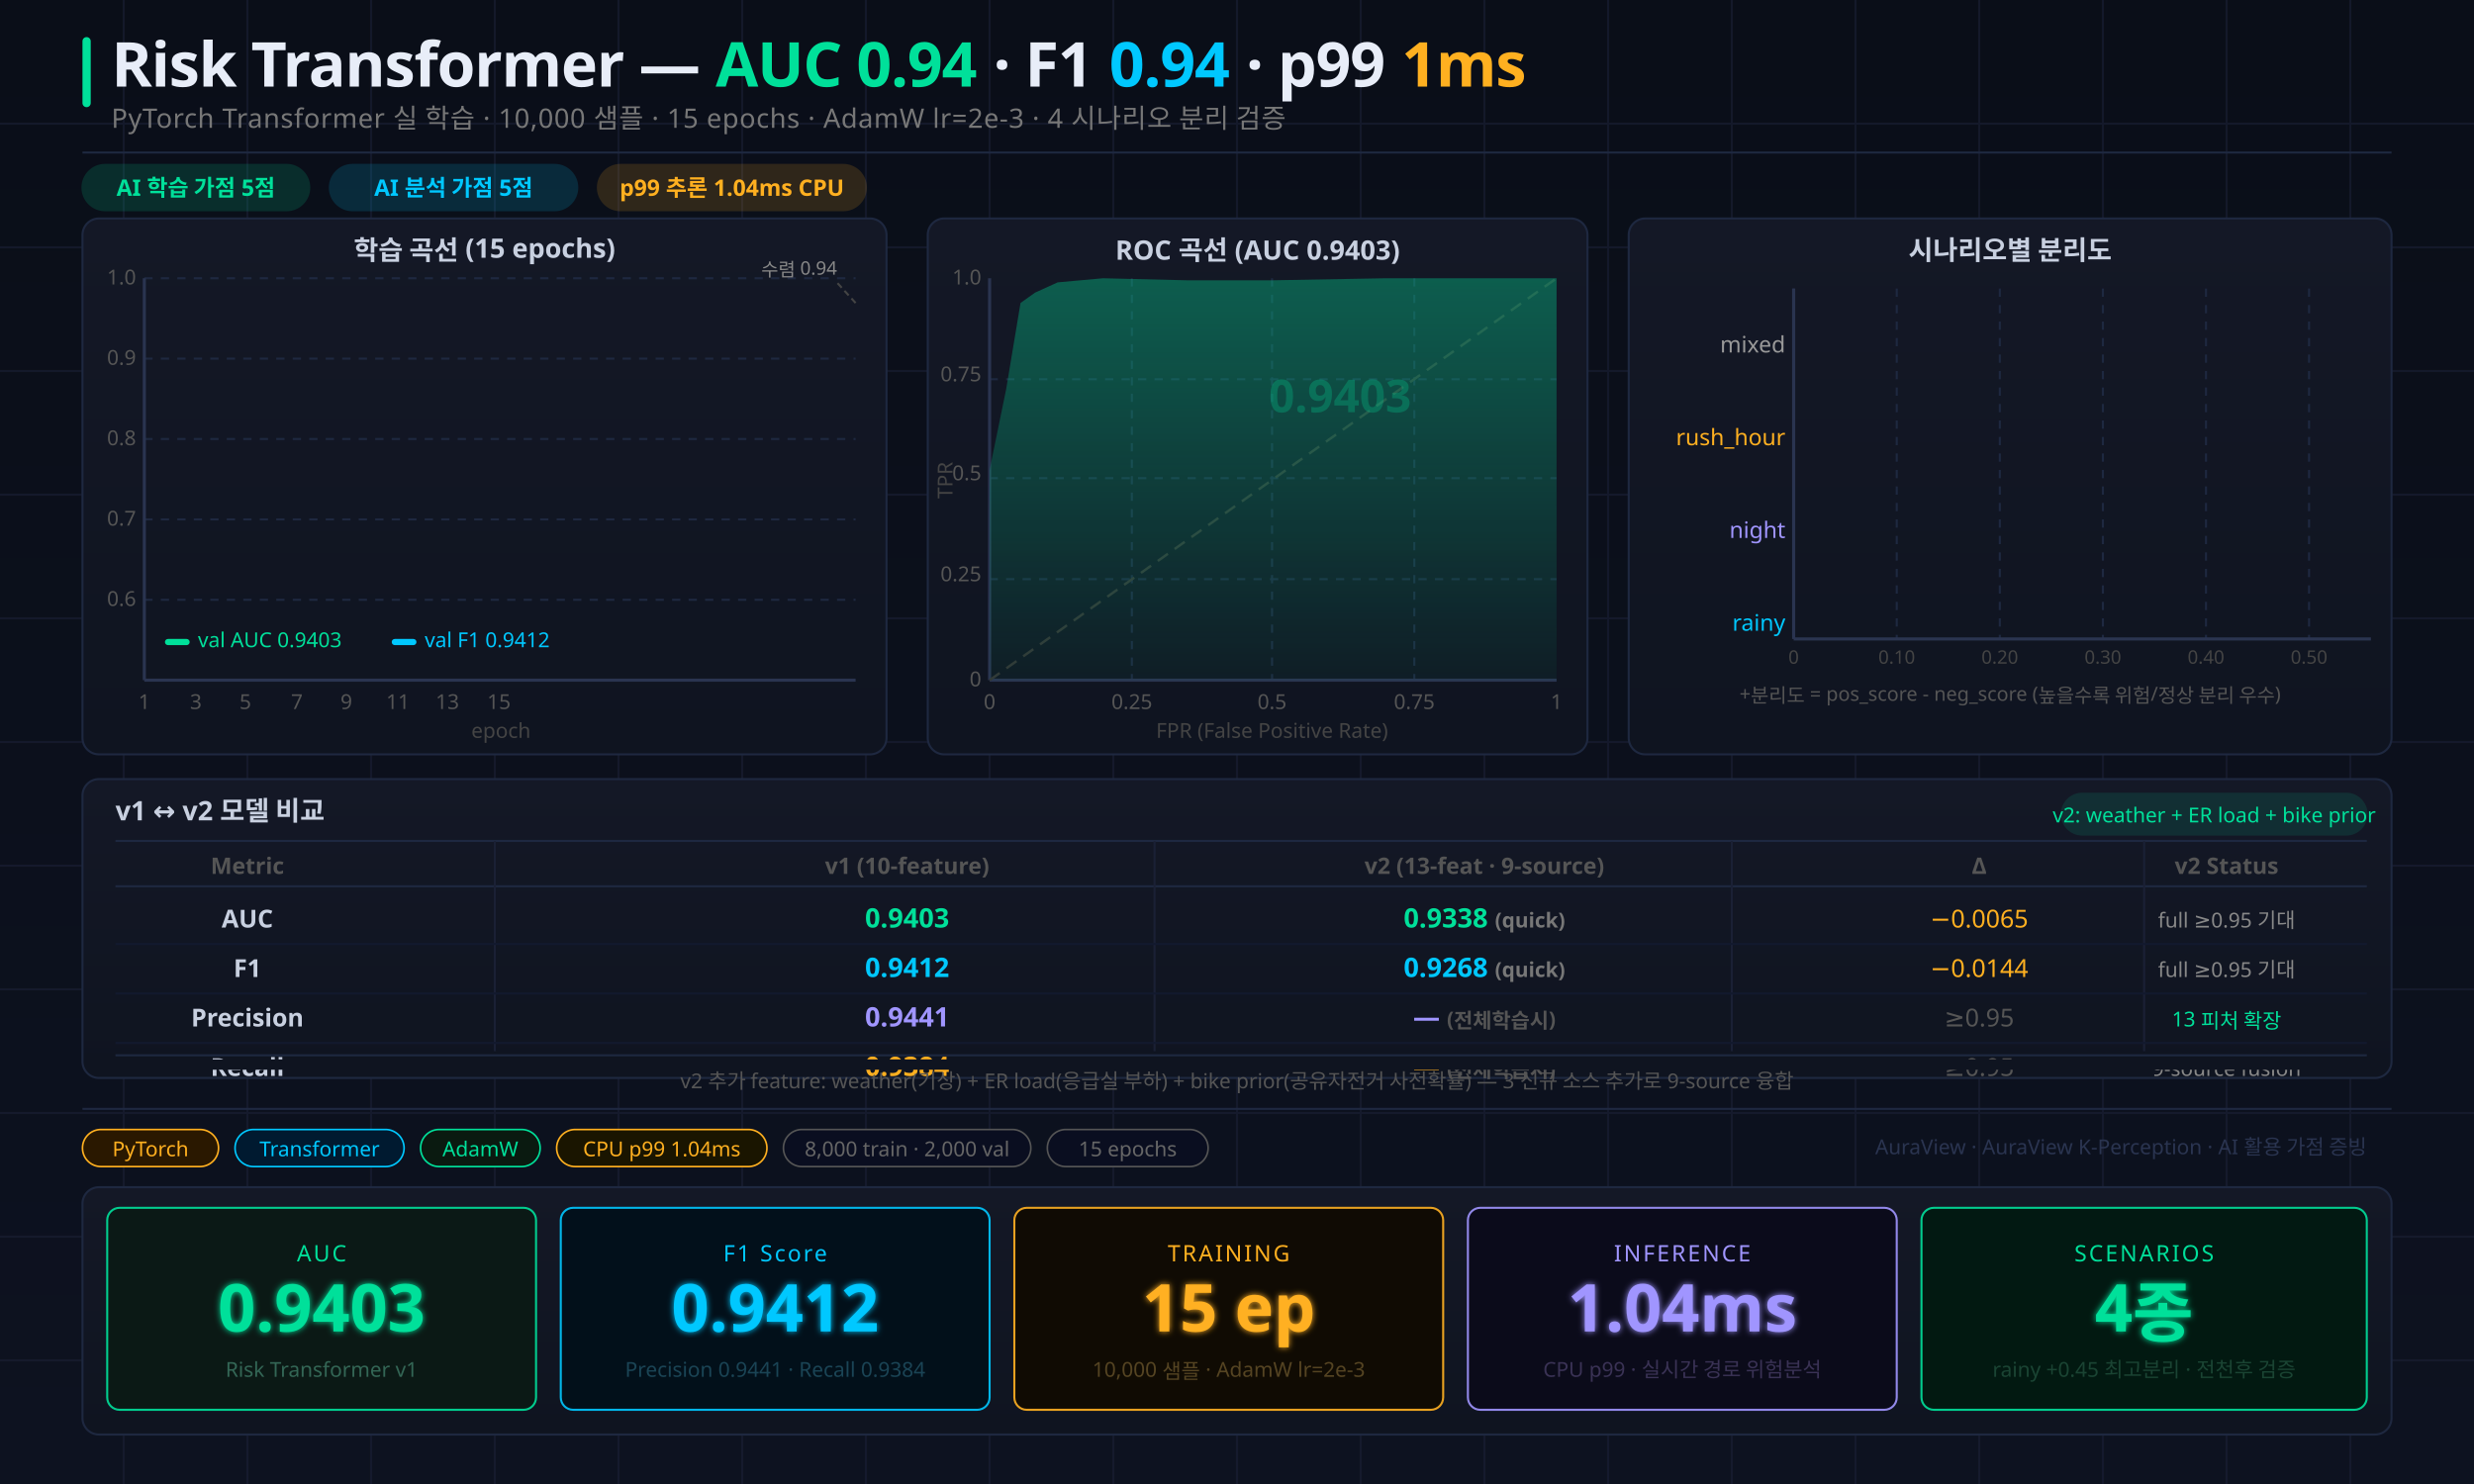
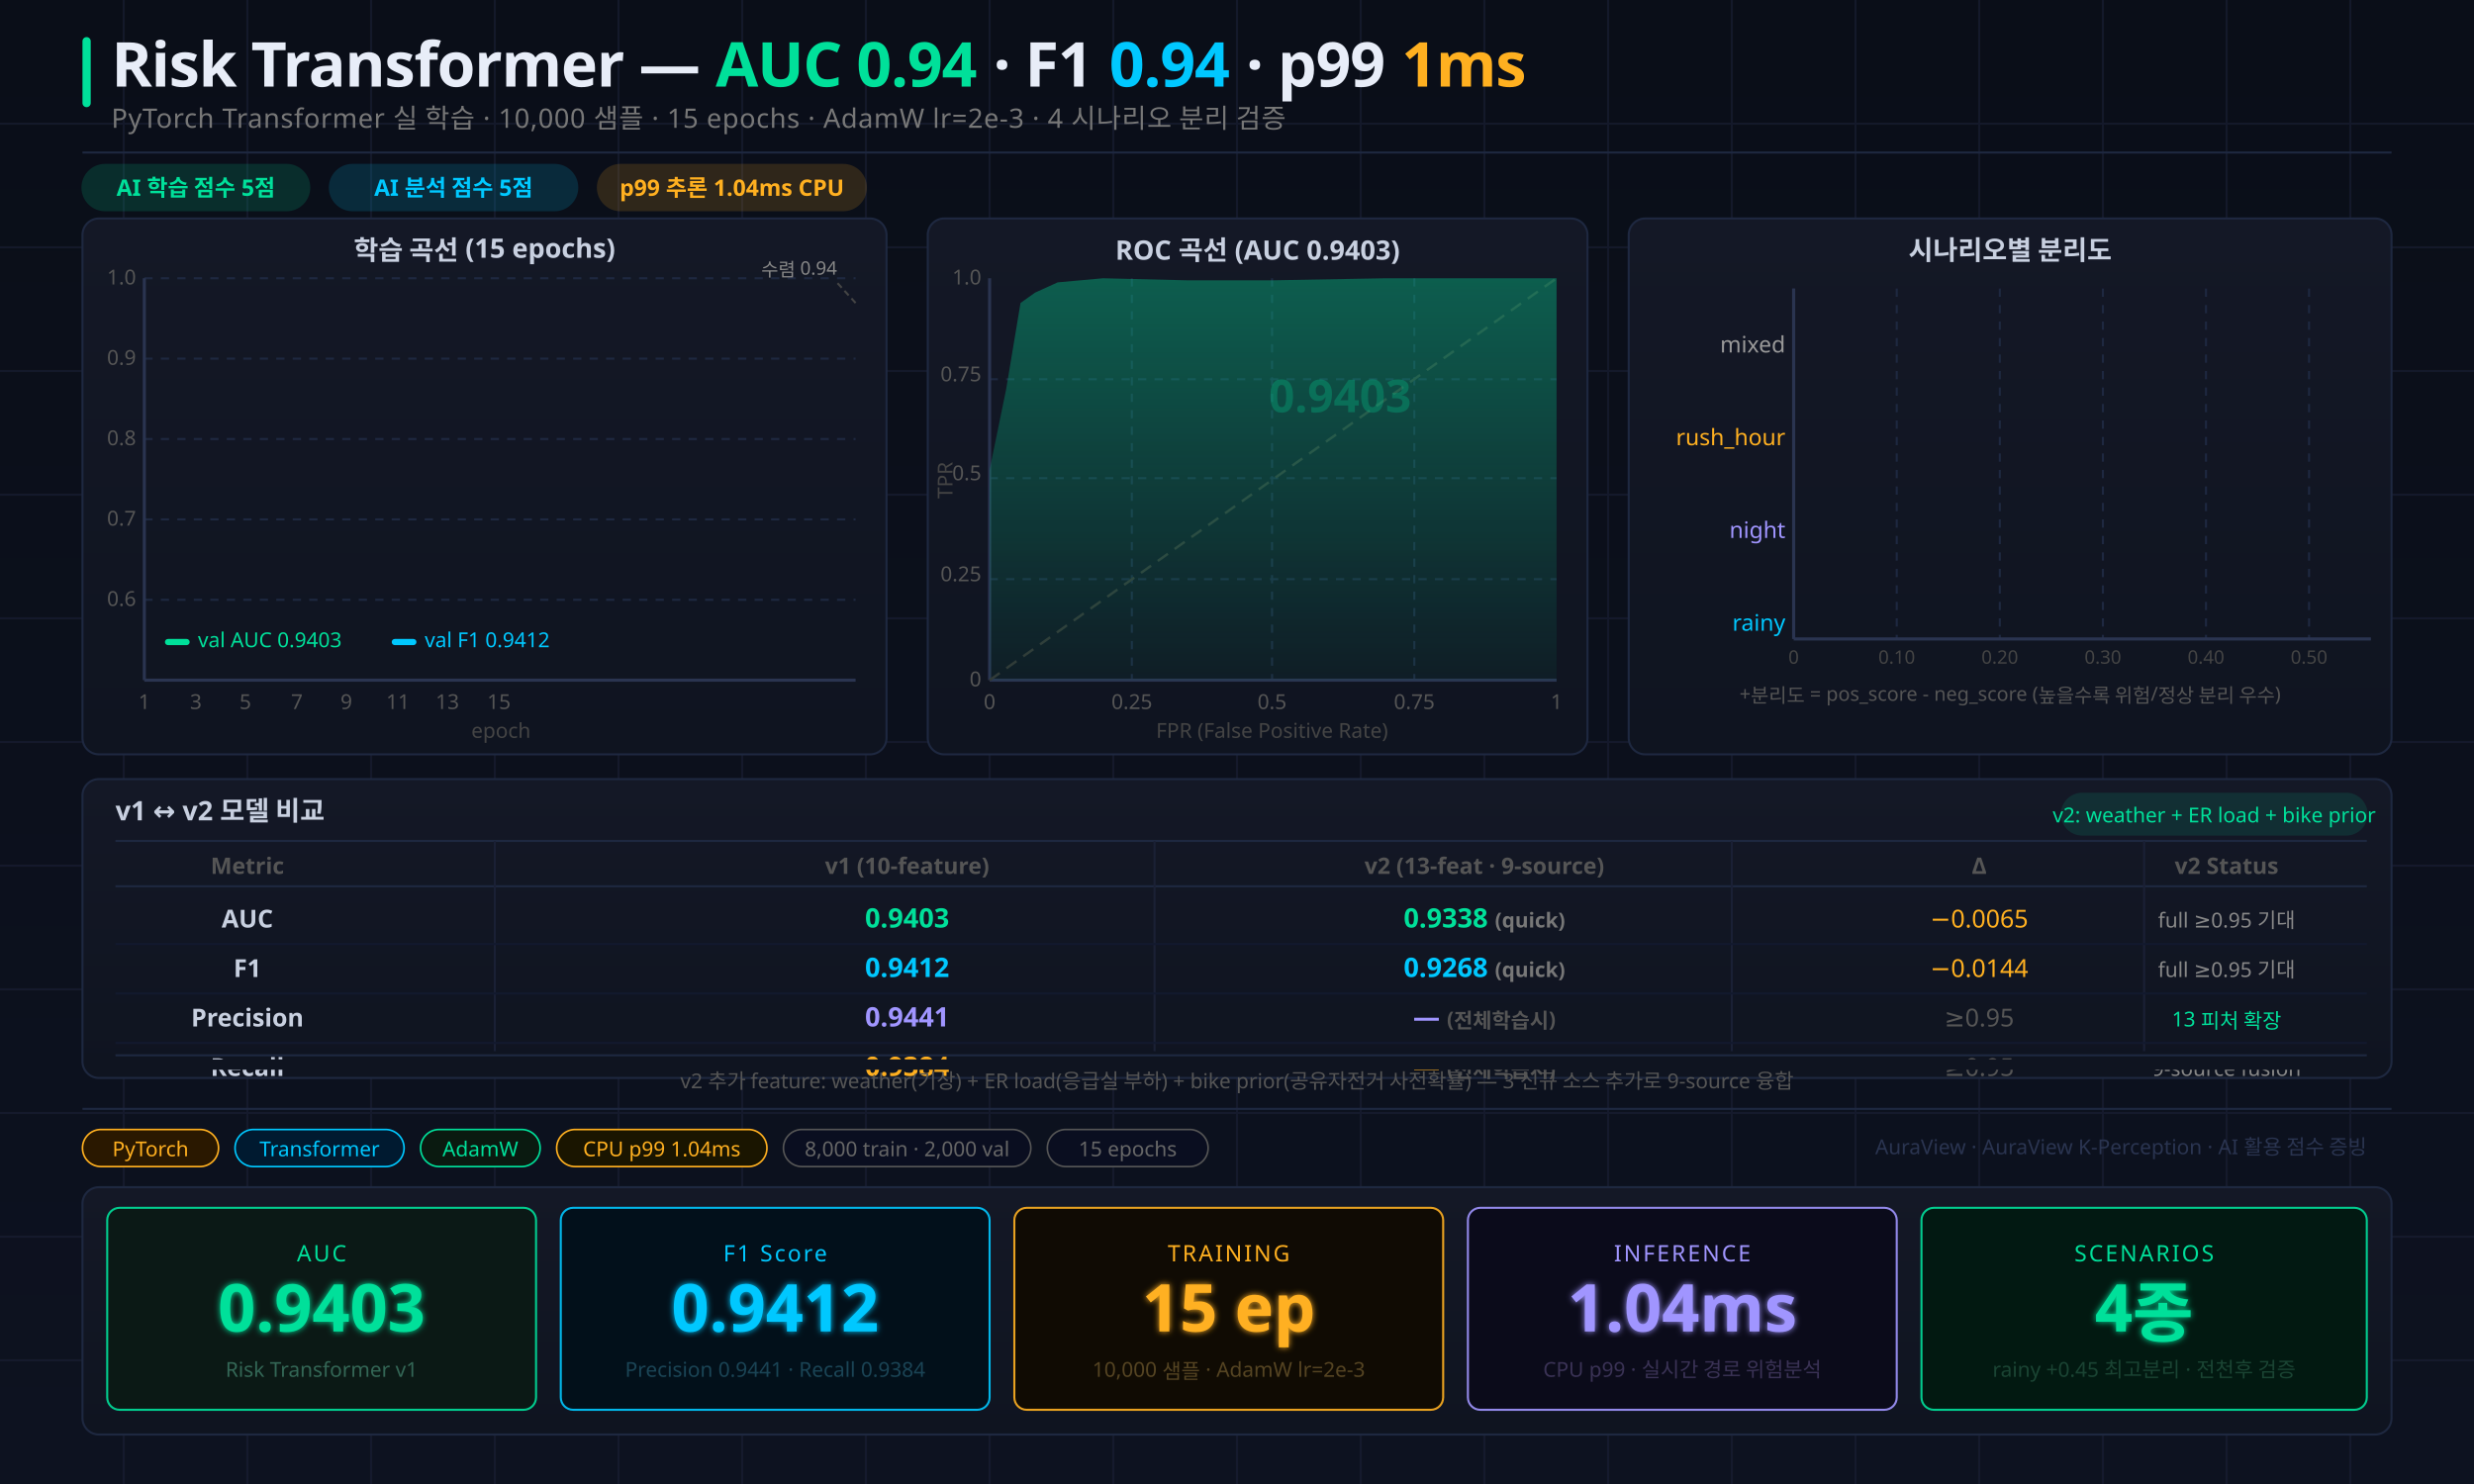
<svg xmlns="http://www.w3.org/2000/svg" viewBox="0 0 1200 720" width="1200" height="720" style="font-family:'Apple SD Gothic Neo','Malgun Gothic','Noto Sans KR',sans-serif;">
  <defs>
    <linearGradient id="bgGrad" x1="0" y1="0" x2="0" y2="1">
      <stop offset="0%" stop-color="#0A0E18" />
      <stop offset="100%" stop-color="#0D1220" />
    </linearGradient>
    <linearGradient id="aucFill" x1="0" y1="0" x2="0" y2="1">
      <stop offset="0%" stop-color="#00E09A" stop-opacity="0.35" />
      <stop offset="100%" stop-color="#00E09A" stop-opacity="0.04" />
    </linearGradient>
    <linearGradient id="panelBg" x1="0" y1="0" x2="0" y2="1">
      <stop offset="0%" stop-color="#141826" />
      <stop offset="100%" stop-color="#0F1420" />
    </linearGradient>
    <filter id="glow" x="-20%" y="-20%" width="140%" height="140%">
      <feGaussianBlur stdDeviation="2.5" result="blur" />
      <feMerge>
        <feMergeNode in="blur" />
        <feMergeNode in="SourceGraphic" />
      </feMerge>
    </filter>
    <filter id="softGlow" x="-10%" y="-10%" width="120%" height="120%">
      <feGaussianBlur stdDeviation="1.5" result="blur" />
      <feMerge>
        <feMergeNode in="blur" />
        <feMergeNode in="SourceGraphic" />
      </feMerge>
    </filter>
    <clipPath id="lcClip">
      <rect x="55" y="110" width="365" height="240" />
    </clipPath>
    <clipPath id="rocClip">
      <rect x="462" y="110" width="300" height="240" />
    </clipPath>
    <clipPath id="barClip">
      <rect x="802" y="110" width="350" height="240" />
    </clipPath>
  </defs>
  <rect width="1200" height="720" fill="url(#bgGrad)" />
  <g stroke="#1A2035" stroke-width="1" opacity="0.6">
    <line x1="60" y1="0" x2="60" y2="720" />
    <line x1="120" y1="0" x2="120" y2="720" />
    <line x1="180" y1="0" x2="180" y2="720" />
    <line x1="240" y1="0" x2="240" y2="720" />
    <line x1="300" y1="0" x2="300" y2="720" />
    <line x1="360" y1="0" x2="360" y2="720" />
    <line x1="420" y1="0" x2="420" y2="720" />
    <line x1="480" y1="0" x2="480" y2="720" />
    <line x1="540" y1="0" x2="540" y2="720" />
    <line x1="600" y1="0" x2="600" y2="720" />
    <line x1="660" y1="0" x2="660" y2="720" />
    <line x1="720" y1="0" x2="720" y2="720" />
    <line x1="780" y1="0" x2="780" y2="720" />
    <line x1="840" y1="0" x2="840" y2="720" />
    <line x1="900" y1="0" x2="900" y2="720" />
    <line x1="960" y1="0" x2="960" y2="720" />
    <line x1="1020" y1="0" x2="1020" y2="720" />
    <line x1="1080" y1="0" x2="1080" y2="720" />
    <line x1="1140" y1="0" x2="1140" y2="720" />
    <line x1="0" y1="60" x2="1200" y2="60" />
    <line x1="0" y1="120" x2="1200" y2="120" />
    <line x1="0" y1="180" x2="1200" y2="180" />
    <line x1="0" y1="240" x2="1200" y2="240" />
    <line x1="0" y1="300" x2="1200" y2="300" />
    <line x1="0" y1="360" x2="1200" y2="360" />
    <line x1="0" y1="420" x2="1200" y2="420" />
    <line x1="0" y1="480" x2="1200" y2="480" />
    <line x1="0" y1="540" x2="1200" y2="540" />
    <line x1="0" y1="600" x2="1200" y2="600" />
    <line x1="0" y1="660" x2="1200" y2="660" />
  </g>
  <rect x="40" y="18" width="4" height="34" rx="2" fill="#00E09A" />
  <text x="54" y="42" font-size="30" font-weight="900" fill="#E8EDF8" letter-spacing="-0.5">
    Risk Transformer —
    <tspan fill="#00E09A"> AUC 0.94</tspan>
    <tspan fill="#E8EDF8"> · F1 </tspan>
    <tspan fill="#00C8FF">0.94</tspan>
    <tspan fill="#E8EDF8"> · p99 </tspan>
    <tspan fill="#FFB020">1ms</tspan>
  </text>
  <text x="54" y="62" font-size="13" fill="#777" letter-spacing="0.3">
    PyTorch Transformer 실 학습 · 10,000 샘플 · 15 epochs · AdamW lr=2e-3 · 4 시나리오 분리 검증
  </text>
  <line x1="40" y1="74" x2="1160" y2="74" stroke="#1E2840" stroke-width="1" />
  <rect x="40" y="80" width="110" height="22" rx="11" fill="#00E09A" opacity="0.15" stroke="#00E09A" stroke-width="1" />
-   <text x="95" y="95" font-size="11" fill="#00E09A" text-anchor="middle" font-weight="700">AI 학습 가점 5점</text>
+   <text x="95" y="95" font-size="11" fill="#00E09A" text-anchor="middle" font-weight="700">AI 학습 점수 5점</text>
  <rect x="160" y="80" width="120" height="22" rx="11" fill="#00C8FF" opacity="0.15" stroke="#00C8FF" stroke-width="1" />
-   <text x="220" y="95" font-size="11" fill="#00C8FF" text-anchor="middle" font-weight="700">AI 분석 가점 5점</text>
+   <text x="220" y="95" font-size="11" fill="#00C8FF" text-anchor="middle" font-weight="700">AI 분석 점수 5점</text>
  <rect x="290" y="80" width="130" height="22" rx="11" fill="#FFB020" opacity="0.15" stroke="#FFB020" stroke-width="1" />
  <text x="355" y="95" font-size="11" fill="#FFB020" text-anchor="middle" font-weight="700">p99 추론 1.04ms CPU</text>
  <rect x="40" y="106" width="390" height="260" rx="8" fill="url(#panelBg)" stroke="#1E2840" stroke-width="1" />
  <text x="235" y="126" font-size="13" font-weight="700" fill="#C8D0E0" text-anchor="middle">학습 곡선 (15 epochs)</text>
  <g stroke="#1E2840" stroke-width="1" stroke-dasharray="4,4">
    <line x1="70" y1="291" x2="415" y2="291" />
    <line x1="70" y1="252" x2="415" y2="252" />
    <line x1="70" y1="213" x2="415" y2="213" />
    <line x1="70" y1="174" x2="415" y2="174" />
    <line x1="70" y1="135" x2="415" y2="135" />
  </g>
  <g font-size="10" fill="#555" text-anchor="end">
    <text x="66" y="294">0.6</text>
    <text x="66" y="255">0.7</text>
    <text x="66" y="216">0.8</text>
    <text x="66" y="177">0.9</text>
    <text x="66" y="138">1.0</text>
  </g>
  <line x1="70" y1="135" x2="70" y2="330" stroke="#2A3450" stroke-width="1.5" />
  <line x1="70" y1="330" x2="415" y2="330" stroke="#2A3450" stroke-width="1.5" />
  <g font-size="10" fill="#555" text-anchor="middle">
    <text x="70" y="344">1</text>
    <text x="95" y="344">3</text>
    <text x="119" y="344">5</text>
    <text x="144" y="344">7</text>
    <text x="168" y="344">9</text>
    <text x="193" y="344">11</text>
    <text x="217" y="344">13</text>
    <text x="242" y="344">15</text>
  </g>
  <text x="243" y="358" font-size="10" fill="#444" text-anchor="middle">epoch</text>
  <path id="aucLine" d="M70,252 L95,222 L119,205 L144,188 L168,178 L193,171 L218,165 L243,159 L267,155 L292,152 L316,150 L341,148 L366,147 L390,147 L415,147" stroke="#00E09A" stroke-width="2.5" fill="none" filter="url(#softGlow)" stroke-dasharray="600" stroke-dashoffset="600">
    <animate attributeName="stroke-dashoffset" from="600" to="0" dur="2s" begin="0.3s" fill="freeze" calcMode="spline" keySplines="0.4 0 0.2 1" />
  </path>
  <path id="f1Line" d="M70,256 L95,226 L119,209 L144,193 L168,181 L193,174 L218,168 L243,163 L267,158 L292,155 L316,152 L341,149 L366,148 L390,147 L415,147" stroke="#00C8FF" stroke-width="2.5" fill="none" filter="url(#softGlow)" stroke-dasharray="600" stroke-dashoffset="600">
    <animate attributeName="stroke-dashoffset" from="600" to="0" dur="2s" begin="0.5s" fill="freeze" calcMode="spline" keySplines="0.4 0 0.2 1" />
  </path>
  <g fill="#00E09A" opacity="0">
    <circle cx="70" cy="252" r="3.5" />
    <circle cx="95" cy="222" r="3.5" />
    <circle cx="119" cy="205" r="3.5" />
    <circle cx="144" cy="188" r="3.5" />
    <circle cx="168" cy="178" r="3.5" />
    <circle cx="193" cy="171" r="3.5" />
    <circle cx="218" cy="165" r="3.5" />
    <circle cx="243" cy="159" r="3.5" />
    <circle cx="267" cy="155" r="3.5" />
    <circle cx="292" cy="152" r="3.5" />
    <circle cx="316" cy="150" r="3.5" />
    <circle cx="341" cy="148" r="3.5" />
    <circle cx="366" cy="147" r="3.5" />
    <circle cx="390" cy="147" r="3.5" />
    <circle cx="415" cy="147" r="3.5" />
    <animate attributeName="opacity" from="0" to="1" dur="0.5s" begin="2.3s" fill="freeze" />
  </g>
  <g fill="#00C8FF" opacity="0">
    <circle cx="70" cy="256" r="3" />
    <circle cx="95" cy="226" r="3" />
    <circle cx="119" cy="209" r="3" />
    <circle cx="144" cy="193" r="3" />
    <circle cx="168" cy="181" r="3" />
    <circle cx="193" cy="174" r="3" />
    <circle cx="218" cy="168" r="3" />
    <circle cx="243" cy="163" r="3" />
    <circle cx="267" cy="158" r="3" />
    <circle cx="292" cy="155" r="3" />
    <circle cx="316" cy="152" r="3" />
    <circle cx="341" cy="149" r="3" />
    <circle cx="366" cy="148" r="3" />
    <circle cx="390" cy="147" r="3" />
    <circle cx="415" cy="147" r="3" />
    <animate attributeName="opacity" from="0" to="1" dur="0.5s" begin="2.5s" fill="freeze" />
  </g>
  <rect x="80" y="310" width="12" height="3" rx="1.5" fill="#00E09A" />
  <text x="96" y="314" font-size="10" fill="#00E09A">val AUC 0.9403</text>
  <rect x="190" y="310" width="12" height="3" rx="1.5" fill="#00C8FF" />
  <text x="206" y="314" font-size="10" fill="#00C8FF">val F1 0.9412</text>
  <line x1="415" y1="147" x2="405" y2="136" stroke="#444" stroke-width="1" stroke-dasharray="3,2" />
  <text x="406" y="134" font-size="9" fill="#888" text-anchor="end">수렴 0.94</text>
  <rect x="450" y="106" width="320" height="260" rx="8" fill="url(#panelBg)" stroke="#1E2840" stroke-width="1" />
  <text x="610" y="126" font-size="13" font-weight="700" fill="#C8D0E0" text-anchor="middle">ROC 곡선 (AUC 0.9403)</text>
  <g stroke="#1E2840" stroke-width="1" stroke-dasharray="4,4">
    <line x1="480" y1="232" x2="755" y2="232" />
    <line x1="617" y1="135" x2="617" y2="330" />
    <line x1="480" y1="184" x2="755" y2="184" />
    <line x1="480" y1="281" x2="755" y2="281" />
    <line x1="549" y1="135" x2="549" y2="330" />
    <line x1="686" y1="135" x2="686" y2="330" />
  </g>
  <line x1="480" y1="330" x2="755" y2="330" stroke="#2A3450" stroke-width="1.5" />
  <line x1="480" y1="135" x2="480" y2="330" stroke="#2A3450" stroke-width="1.5" />
  <g font-size="10" fill="#555">
    <text x="480" y="344" text-anchor="middle">0</text>
    <text x="549" y="344" text-anchor="middle">0.25</text>
    <text x="617" y="344" text-anchor="middle">0.5</text>
    <text x="686" y="344" text-anchor="middle">0.75</text>
    <text x="755" y="344" text-anchor="middle">1</text>
  </g>
  <g font-size="10" fill="#555" text-anchor="end">
    <text x="476" y="333">0</text>
    <text x="476" y="282">0.25</text>
    <text x="476" y="233">0.5</text>
    <text x="476" y="185">0.75</text>
    <text x="476" y="138">1.0</text>
  </g>
  <text x="617" y="358" font-size="10" fill="#444" text-anchor="middle">FPR (False Positive Rate)</text>
  <text x="462" y="233" font-size="10" fill="#444" text-anchor="middle" transform="rotate(-90,462,233)">TPR</text>
  <line x1="480" y1="330" x2="755" y2="135" stroke="#333" stroke-width="1.2" stroke-dasharray="6,4" />
  <path d="M480,330 L480,228 L488,189 L495,147 L502,142 L513,137 L535,135 L576,136 L617,136 L672,135 L755,135 L755,330 Z" fill="url(#aucFill)" stroke="none" />
  <path id="rocCurve" d="M480,330 L480,228 L488,189 L495,147 L502,142 L513,137 L535,135 L576,136 L617,136 L672,135 L755,135" stroke="#00E09A" stroke-width="2.5" fill="none" filter="url(#softGlow)" stroke-dasharray="700" stroke-dashoffset="700">
    <animate attributeName="stroke-dashoffset" from="700" to="0" dur="2s" begin="0.8s" fill="freeze" calcMode="spline" keySplines="0.4 0 0.2 1" />
  </path>
  <circle cx="495" cy="147" r="5" fill="#FFB020" stroke="#0A0E18" stroke-width="2" opacity="0">
    <animate attributeName="opacity" from="0" to="1" dur="0.4s" begin="2.8s" fill="freeze" />
  </circle>
  <line x1="495" y1="147" x2="530" y2="130" stroke="#FFB020" stroke-width="1" stroke-dasharray="3,2" opacity="0">
    <animate attributeName="opacity" from="0" to="1" dur="0.4s" begin="2.8s" fill="freeze" />
  </line>
  <text x="532" y="129" font-size="9" fill="#FFB020" opacity="0">
    FPR=0.056 TPR=0.938
    <animate attributeName="opacity" from="0" to="1" dur="0.4s" begin="2.8s" fill="freeze" />
  </text>
  <text x="650" y="200" font-size="22" font-weight="900" fill="#00E09A" opacity="0.25" text-anchor="middle">0.9403</text>
  <rect x="790" y="106" width="370" height="260" rx="8" fill="url(#panelBg)" stroke="#1E2840" stroke-width="1" />
  <text x="975" y="126" font-size="13" font-weight="700" fill="#C8D0E0" text-anchor="middle">시나리오별 분리도</text>
  <g stroke="#1E2840" stroke-width="1" stroke-dasharray="4,4">
    <line x1="870" y1="140" x2="870" y2="310" />
    <line x1="920" y1="140" x2="920" y2="310" />
    <line x1="970" y1="140" x2="970" y2="310" />
    <line x1="1020" y1="140" x2="1020" y2="310" />
    <line x1="1070" y1="140" x2="1070" y2="310" />
    <line x1="1120" y1="140" x2="1120" y2="310" />
  </g>
  <g font-size="9" fill="#444" text-anchor="middle">
    <text x="870" y="322">0</text>
    <text x="920" y="322">0.10</text>
    <text x="970" y="322">0.20</text>
    <text x="1020" y="322">0.30</text>
    <text x="1070" y="322">0.40</text>
    <text x="1120" y="322">0.50</text>
  </g>
  <line x1="870" y1="140" x2="870" y2="310" stroke="#2A3450" stroke-width="1.5" />
  <line x1="870" y1="310" x2="1150" y2="310" stroke="#2A3450" stroke-width="1.5" />
  <text x="866" y="171" font-size="11" fill="#999" text-anchor="end">mixed</text>
  <rect x="870" y="152" width="0" height="28" rx="3" fill="#888">
    <animate attributeName="width" from="0" to="195" dur="1s" begin="0.5s" fill="freeze" calcMode="spline" keySplines="0.4 0 0.2 1" />
  </rect>
  <text x="1070" y="171" font-size="12" font-weight="700" fill="#AAA" opacity="0">
    +0.39
    <animate attributeName="opacity" from="0" to="1" dur="0.4s" begin="1.5s" fill="freeze" />
  </text>
  <text x="866" y="216" font-size="11" fill="#FFB020" text-anchor="end">rush_hour</text>
  <rect x="870" y="197" width="0" height="28" rx="3" fill="#FFB020">
    <animate attributeName="width" from="0" to="210" dur="1s" begin="0.7s" fill="freeze" calcMode="spline" keySplines="0.4 0 0.2 1" />
  </rect>
  <text x="1085" y="216" font-size="12" font-weight="700" fill="#FFB020" opacity="0">
    +0.42
    <animate attributeName="opacity" from="0" to="1" dur="0.4s" begin="1.7s" fill="freeze" />
  </text>
  <text x="866" y="261" font-size="11" fill="#A095FF" text-anchor="end">night</text>
  <rect x="870" y="242" width="0" height="28" rx="3" fill="#A095FF">
    <animate attributeName="width" from="0" to="205" dur="1s" begin="0.9s" fill="freeze" calcMode="spline" keySplines="0.4 0 0.2 1" />
  </rect>
  <text x="1080" y="261" font-size="12" font-weight="700" fill="#A095FF" opacity="0">
    +0.41
    <animate attributeName="opacity" from="0" to="1" dur="0.4s" begin="1.9s" fill="freeze" />
  </text>
  <text x="866" y="306" font-size="11" fill="#00C8FF" text-anchor="end">rainy</text>
  <rect x="870" y="287" width="0" height="28" rx="3" fill="#00C8FF">
    <animate attributeName="width" from="0" to="225" dur="1s" begin="1.1s" fill="freeze" calcMode="spline" keySplines="0.4 0 0.2 1" />
  </rect>
  <text x="1100" y="306" font-size="12" font-weight="700" fill="#00C8FF" opacity="0">
    +0.45
    <animate attributeName="opacity" from="0" to="1" dur="0.4s" begin="2.1s" fill="freeze" />
  </text>
  <text x="975" y="340" font-size="9.5" fill="#555" text-anchor="middle">+분리도 = pos_score - neg_score (높을수록 위험/정상 분리 우수)</text>
  <rect x="40" y="378" width="1120" height="145" rx="8" fill="url(#panelBg)" stroke="#1E2840" stroke-width="1" />
  <text x="56" y="398" font-size="13" font-weight="700" fill="#C8D0E0">v1 ↔ v2 모델 비교</text>
  <rect x="1000" y="385" width="148" height="20" rx="10" fill="#00E09A" opacity="0.12" stroke="#00E09A" stroke-width="0.8" />
  <text x="1074" y="399" font-size="10" fill="#00E09A" text-anchor="middle">v2: weather + ER load + bike prior</text>
  <line x1="56" y1="408" x2="1148" y2="408" stroke="#1E2840" stroke-width="1" />
  <g font-size="11" font-weight="700" fill="#555">
    <text x="120" y="424" text-anchor="middle">Metric</text>
    <text x="440" y="424" text-anchor="middle">v1 (10-feature)</text>
    <text x="720" y="424" text-anchor="middle">v2 (13-feat · 9-source)</text>
    <text x="960" y="424" text-anchor="middle">Δ</text>
    <text x="1080" y="424" text-anchor="middle">v2 Status</text>
  </g>
  <line x1="56" y1="430" x2="1148" y2="430" stroke="#1E2840" stroke-width="1" />
  <g stroke="#1A2035" stroke-width="1">
    <line x1="240" y1="408" x2="240" y2="510" />
    <line x1="560" y1="408" x2="560" y2="510" />
    <line x1="840" y1="408" x2="840" y2="510" />
    <line x1="1040" y1="408" x2="1040" y2="510" />
  </g>
  <text x="120" y="450" font-size="12" fill="#C8D0E0" text-anchor="middle" font-weight="600">AUC</text>
  <text x="440" y="450" font-size="13" fill="#00E09A" text-anchor="middle" font-weight="700">0.9403</text>
  <text x="720" y="450" font-size="13" fill="#00E09A" text-anchor="middle" font-weight="700">0.9338 <tspan font-size="10" fill="#777">(quick)</tspan>
  </text>
  <text x="960" y="450" font-size="12" fill="#FFB020" text-anchor="middle">−0.0065</text>
  <text x="1080" y="450" font-size="10" fill="#888" text-anchor="middle">full ≥0.95 기대</text>
  <line x1="56" y1="458" x2="1148" y2="458" stroke="#12192E" stroke-width="1" />
  <text x="120" y="474" font-size="12" fill="#C8D0E0" text-anchor="middle" font-weight="600">F1</text>
  <text x="440" y="474" font-size="13" fill="#00C8FF" text-anchor="middle" font-weight="700">0.9412</text>
  <text x="720" y="474" font-size="13" fill="#00C8FF" text-anchor="middle" font-weight="700">0.9268 <tspan font-size="10" fill="#777">(quick)</tspan>
  </text>
  <text x="960" y="474" font-size="12" fill="#FFB020" text-anchor="middle">−0.0144</text>
  <text x="1080" y="474" font-size="10" fill="#888" text-anchor="middle">full ≥0.95 기대</text>
  <line x1="56" y1="482" x2="1148" y2="482" stroke="#12192E" stroke-width="1" />
  <text x="120" y="498" font-size="12" fill="#C8D0E0" text-anchor="middle" font-weight="600">Precision</text>
  <text x="440" y="498" font-size="13" fill="#A095FF" text-anchor="middle" font-weight="700">0.9441</text>
  <text x="720" y="498" font-size="13" fill="#A095FF" text-anchor="middle" font-weight="700">— <tspan font-size="10" fill="#555">(전체학습시)</tspan>
  </text>
  <text x="960" y="498" font-size="12" fill="#555" text-anchor="middle">≥0.95</text>
  <text x="1080" y="498" font-size="10" fill="#00E09A" text-anchor="middle">13 피처 확장</text>
  <line x1="56" y1="506" x2="1148" y2="506" stroke="#12192E" stroke-width="1" />
  <text x="120" y="522" font-size="12" fill="#C8D0E0" text-anchor="middle" font-weight="600">Recall</text>
  <text x="440" y="522" font-size="13" fill="#FFB020" text-anchor="middle" font-weight="700">0.9384</text>
  <text x="720" y="522" font-size="13" fill="#FFB020" text-anchor="middle" font-weight="700">— <tspan font-size="10" fill="#555">(전체학습시)</tspan>
  </text>
  <text x="960" y="522" font-size="12" fill="#555" text-anchor="middle">≥0.95</text>
  <text x="1080" y="522" font-size="10" fill="#888" text-anchor="middle">9-source fusion</text>
  <line x1="56" y1="512" x2="1148" y2="512" stroke="#1E2840" stroke-width="1" />
  <rect x="56" y="514" width="1092" height="5" rx="0" fill="#0F1420" />
  <text x="600" y="528" font-size="10" fill="#555" text-anchor="middle">v2 추가 feature: weather(기상) + ER load(응급실 부하) + bike prior(공유자전거 사전확률) — 3 신규 소스 추가로 9-source 융합</text>
  <line x1="40" y1="538" x2="1160" y2="538" stroke="#1E2840" stroke-width="1" />
  <g font-size="10" fill="#444">
    <rect x="40" y="548" width="66" height="18" rx="9" fill="#2A1800" stroke="#FFB020" stroke-width="0.8" />
    <text x="73" y="561" text-anchor="middle" fill="#FFB020">PyTorch</text>
    <rect x="114" y="548" width="82" height="18" rx="9" fill="#001A30" stroke="#00C8FF" stroke-width="0.8" />
    <text x="155" y="561" text-anchor="middle" fill="#00C8FF">Transformer</text>
    <rect x="204" y="548" width="58" height="18" rx="9" fill="#0A1A10" stroke="#00E09A" stroke-width="0.8" />
    <text x="233" y="561" text-anchor="middle" fill="#00E09A">AdamW</text>
    <rect x="270" y="548" width="102" height="18" rx="9" fill="#1A1500" stroke="#FFB020" stroke-width="0.8" />
    <text x="321" y="561" text-anchor="middle" fill="#FFB020">CPU p99 1.04ms</text>
    <rect x="380" y="548" width="120" height="18" rx="9" fill="#0A0E20" stroke="#555" stroke-width="0.8" />
    <text x="440" y="561" text-anchor="middle" fill="#666">8,000 train · 2,000 val</text>
    <rect x="508" y="548" width="78" height="18" rx="9" fill="#0A0E20" stroke="#555" stroke-width="0.8" />
    <text x="547" y="561" text-anchor="middle" fill="#666">15 epochs</text>
  </g>
-   <text x="1148" y="560" font-size="10" fill="#2A3450" text-anchor="end">AuraView · AuraView K-Perception · AI 활용 가점 증빙</text>
+   <text x="1148" y="560" font-size="10" fill="#2A3450" text-anchor="end">AuraView · AuraView K-Perception · AI 활용 점수 증빙</text>
  <rect x="40" y="576" width="1120" height="120" rx="8" fill="url(#panelBg)" stroke="#1E2840" stroke-width="1" />
  <rect x="52" y="586" width="208" height="98" rx="6" fill="#0A1A14" stroke="#00E09A" stroke-width="1" opacity="0.9" />
  <text x="156" y="612" font-size="11" fill="#00E09A" text-anchor="middle" letter-spacing="1">AUC</text>
  <text x="156" y="646" font-size="32" font-weight="900" fill="#00E09A" text-anchor="middle" filter="url(#softGlow)">0.9403</text>
  <text x="156" y="668" font-size="10" fill="#336655" text-anchor="middle">Risk Transformer v1</text>
  <rect x="272" y="586" width="208" height="98" rx="6" fill="#00101A" stroke="#00C8FF" stroke-width="1" opacity="0.9" />
  <text x="376" y="612" font-size="11" fill="#00C8FF" text-anchor="middle" letter-spacing="1">F1 Score</text>
  <text x="376" y="646" font-size="32" font-weight="900" fill="#00C8FF" text-anchor="middle" filter="url(#softGlow)">0.9412</text>
  <text x="376" y="668" font-size="10" fill="#1A4455" text-anchor="middle">Precision 0.9441 · Recall 0.9384</text>
  <rect x="492" y="586" width="208" height="98" rx="6" fill="#100A00" stroke="#FFB020" stroke-width="1" opacity="0.9" />
  <text x="596" y="612" font-size="11" fill="#FFB020" text-anchor="middle" letter-spacing="1">TRAINING</text>
  <text x="596" y="646" font-size="32" font-weight="900" fill="#FFB020" text-anchor="middle" filter="url(#softGlow)">15 ep</text>
  <text x="596" y="668" font-size="10" fill="#554422" text-anchor="middle">10,000 샘플 · AdamW lr=2e-3</text>
  <rect x="712" y="586" width="208" height="98" rx="6" fill="#0A0A1A" stroke="#A095FF" stroke-width="1" opacity="0.9" />
  <text x="816" y="612" font-size="11" fill="#A095FF" text-anchor="middle" letter-spacing="1">INFERENCE</text>
  <text x="816" y="646" font-size="32" font-weight="900" fill="#A095FF" text-anchor="middle" filter="url(#softGlow)">1.04ms</text>
  <text x="816" y="668" font-size="10" fill="#3A3255" text-anchor="middle">CPU p99 · 실시간 경로 위험분석</text>
  <rect x="932" y="586" width="216" height="98" rx="6" fill="#001A10" stroke="#00E09A" stroke-width="1" opacity="0.9" />
  <text x="1040" y="612" font-size="11" fill="#00E09A" text-anchor="middle" letter-spacing="1">SCENARIOS</text>
  <text x="1040" y="646" font-size="32" font-weight="900" fill="#00E09A" text-anchor="middle" filter="url(#softGlow)">4종</text>
  <text x="1040" y="668" font-size="10" fill="#1A4433" text-anchor="middle">rainy +0.45 최고분리 · 전천후 검증</text>
</svg>
